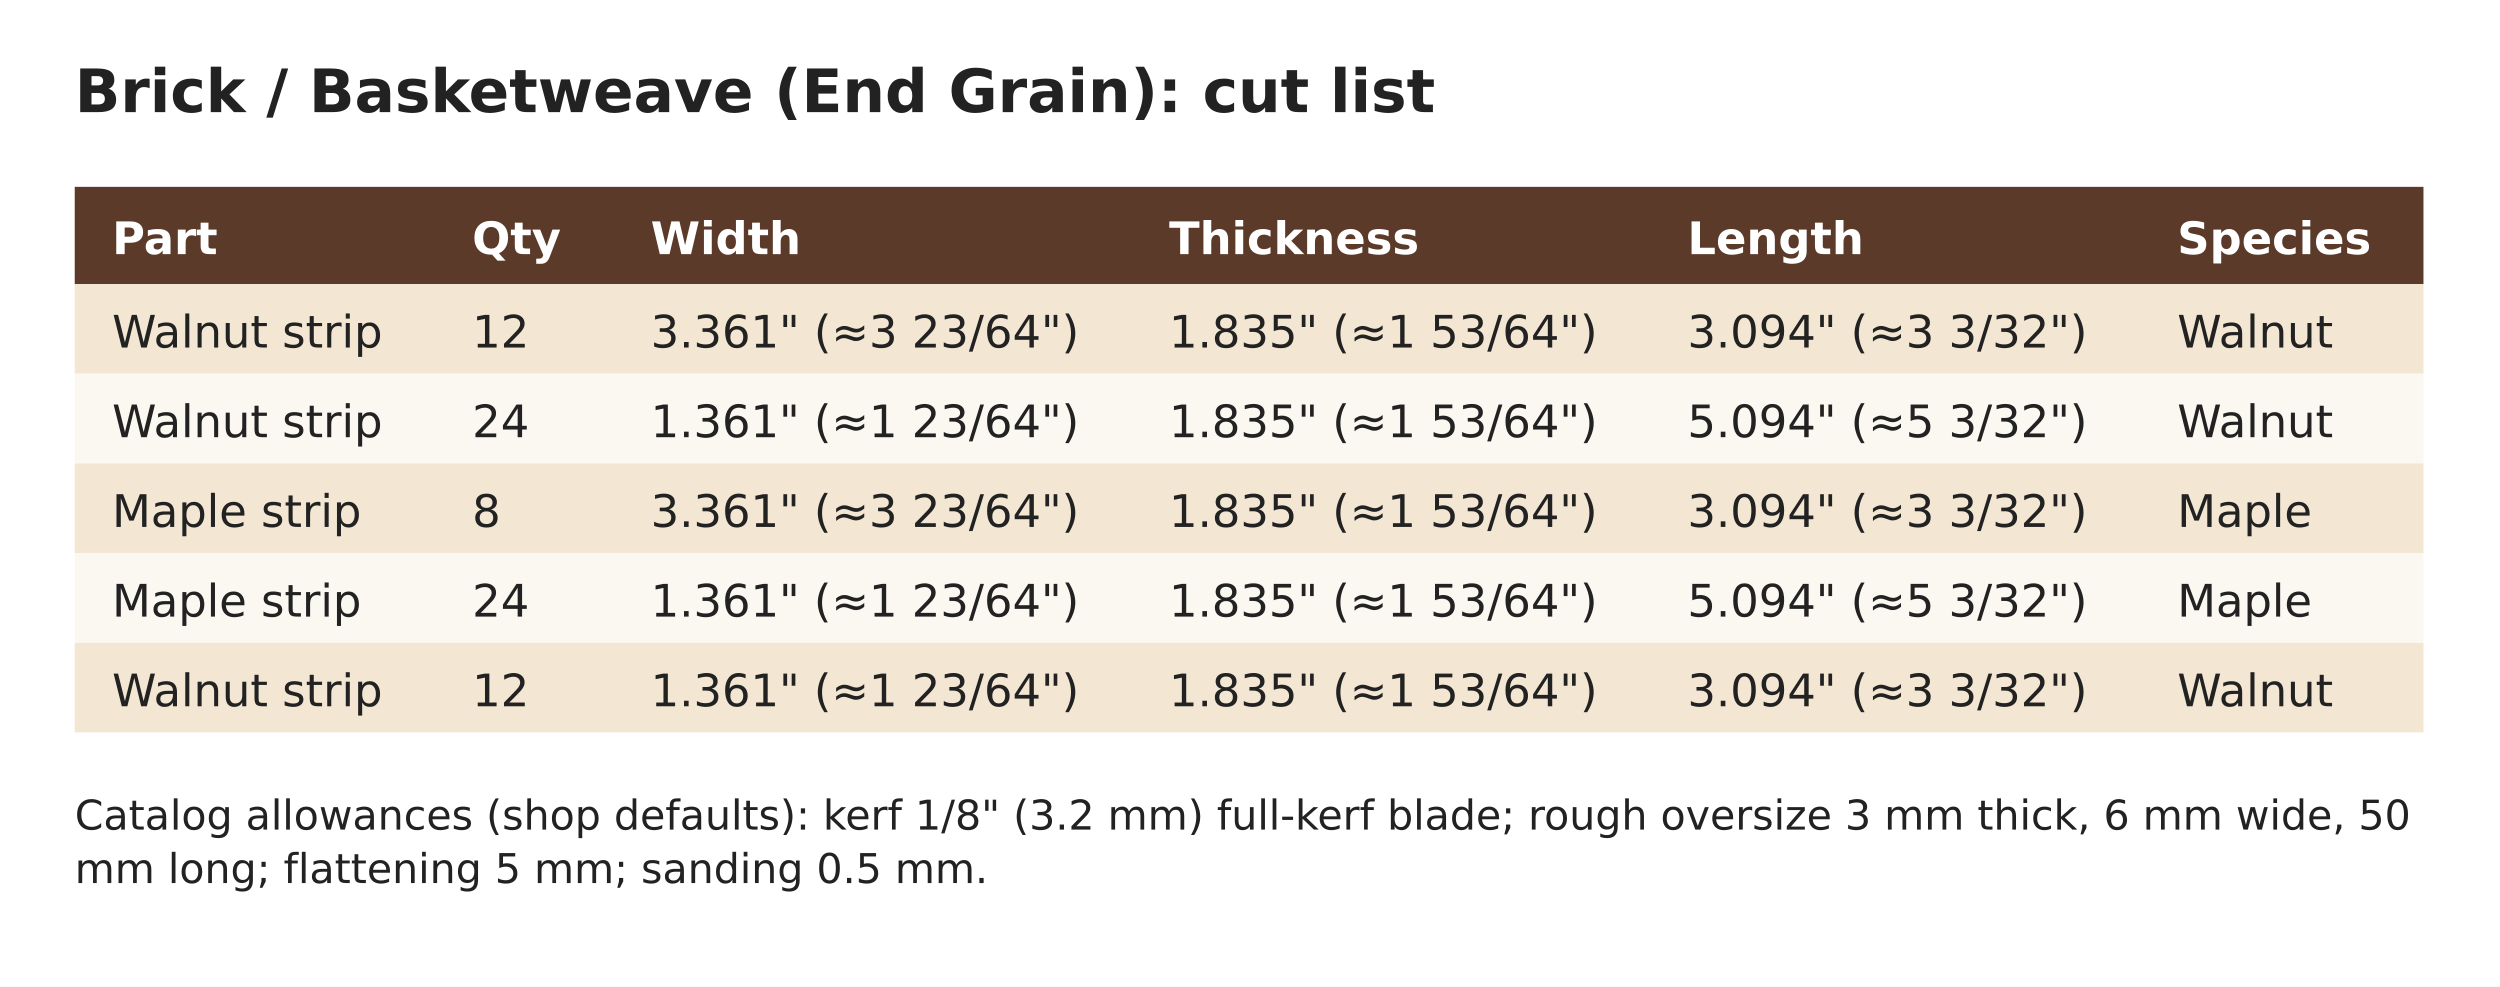
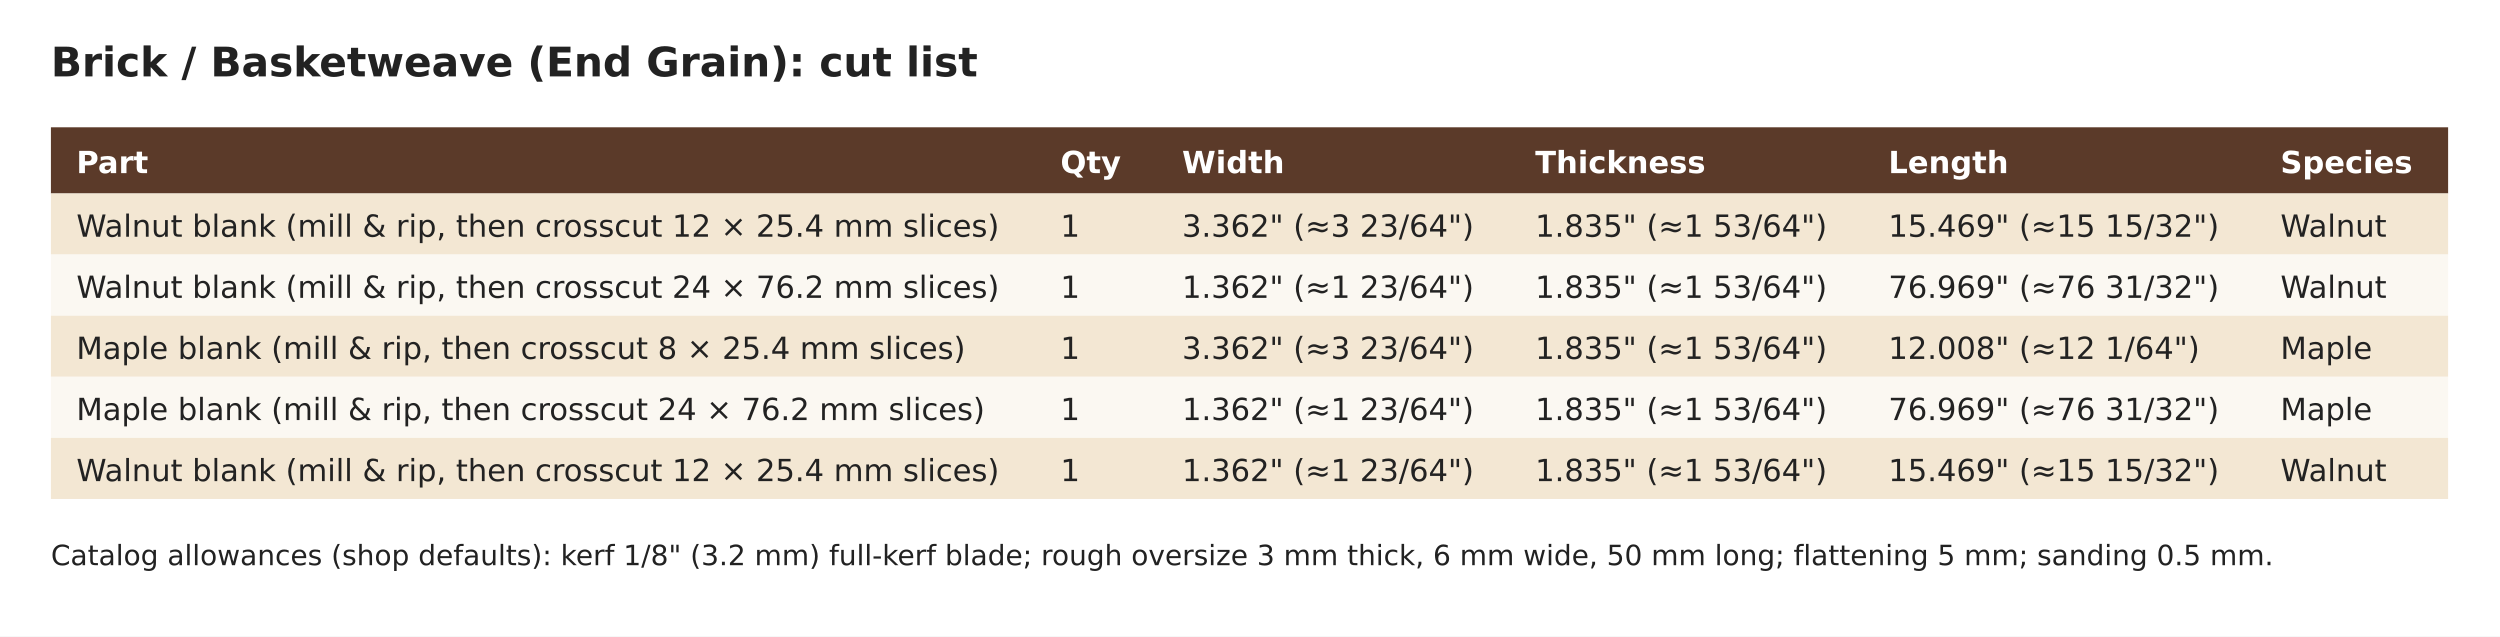
- <svg xmlns="http://www.w3.org/2000/svg" width="669" height="264" viewBox="0 0 669 264" data-figure="cut-list">
-   <rect data-bg="1" x="0" y="0" width="669" height="264" fill="#FFFFFF" />
+ <svg xmlns="http://www.w3.org/2000/svg" width="982" height="250" viewBox="0 0 982 250" data-figure="cut-list">
+   <rect data-bg="1" x="0" y="0" width="982" height="250" fill="#FFFFFF" />
  <text x="20.00" y="30.00" font-family="DejaVu Sans" font-size="16" fill="#222222" font-weight="bold">
    <tspan x="20.00" y="30.00">Brick / Basketweave (End Grain): cut list</tspan>
  </text>
-   <rect data-panel="cutlist-header" x="20.00" y="50.00" width="628.52" height="26.00" fill="#5B3A29" />
+   <rect data-panel="cutlist-header" x="20.00" y="50.00" width="941.62" height="26.00" fill="#5B3A29" />
  <text x="30.00" y="68.00" font-family="DejaVu Sans" font-size="12" fill="#FFFFFF" font-weight="bold">
    <tspan x="30.00" y="68.00">Part</tspan>
  </text>
-   <text x="126.36" y="68.00" font-family="DejaVu Sans" font-size="12" fill="#FFFFFF" font-weight="bold">
-     <tspan x="126.36" y="68.00">Qty</tspan>
+   <text x="416.55" y="68.00" font-family="DejaVu Sans" font-size="12" fill="#FFFFFF" font-weight="bold">
+     <tspan x="416.55" y="68.00">Qty</tspan>
  </text>
-   <text x="174.12" y="68.00" font-family="DejaVu Sans" font-size="12" fill="#FFFFFF" font-weight="bold">
-     <tspan x="174.12" y="68.00">Width</tspan>
+   <text x="464.31" y="68.00" font-family="DejaVu Sans" font-size="12" fill="#FFFFFF" font-weight="bold">
+     <tspan x="464.31" y="68.00">Width</tspan>
  </text>
-   <text x="312.84" y="68.00" font-family="DejaVu Sans" font-size="12" fill="#FFFFFF" font-weight="bold">
-     <tspan x="312.84" y="68.00">Thickness</tspan>
+   <text x="603.03" y="68.00" font-family="DejaVu Sans" font-size="12" fill="#FFFFFF" font-weight="bold">
+     <tspan x="603.03" y="68.00">Thickness</tspan>
  </text>
-   <text x="451.56" y="68.00" font-family="DejaVu Sans" font-size="12" fill="#FFFFFF" font-weight="bold">
-     <tspan x="451.56" y="68.00">Length</tspan>
+   <text x="741.75" y="68.00" font-family="DejaVu Sans" font-size="12" fill="#FFFFFF" font-weight="bold">
+     <tspan x="741.75" y="68.00">Length</tspan>
  </text>
-   <text x="582.64" y="68.00" font-family="DejaVu Sans" font-size="12" fill="#FFFFFF" font-weight="bold">
-     <tspan x="582.64" y="68.00">Species</tspan>
+   <text x="895.75" y="68.00" font-family="DejaVu Sans" font-size="12" fill="#FFFFFF" font-weight="bold">
+     <tspan x="895.75" y="68.00">Species</tspan>
  </text>
-   <rect data-panel="cutlist-row" x="20.00" y="76.00" width="628.52" height="24.00" fill="#F3E7D3" />
+   <rect data-panel="cutlist-row" x="20.00" y="76.00" width="941.62" height="24.00" fill="#F3E7D3" />
  <text x="30.00" y="93.00" font-family="DejaVu Sans" font-size="12" fill="#222222" data-src="cutList.0.part">
-     <tspan x="30.00" y="93.00">Walnut strip</tspan>
+     <tspan x="30.00" y="93.00">Walnut blank (mill &amp; rip, then crosscut 12 × 25.4 mm slices)</tspan>
  </text>
-   <text x="126.36" y="93.00" font-family="DejaVu Sans" font-size="12" fill="#222222">
-     <tspan x="126.36" y="93.00">12</tspan>
+   <text x="416.55" y="93.00" font-family="DejaVu Sans" font-size="12" fill="#222222">
+     <tspan x="416.55" y="93.00">1</tspan>
  </text>
-   <text x="174.12" y="93.00" font-family="DejaVu Sans" font-size="12" fill="#222222" data-src="cutList.0.text.width">
-     <tspan x="174.12" y="93.00">3.361" (≈3 23/64")</tspan>
+   <text x="464.31" y="93.00" font-family="DejaVu Sans" font-size="12" fill="#222222" data-src="cutList.0.text.width">
+     <tspan x="464.31" y="93.00">3.362" (≈3 23/64")</tspan>
  </text>
-   <text x="312.84" y="93.00" font-family="DejaVu Sans" font-size="12" fill="#222222" data-src="cutList.0.text.thickness">
-     <tspan x="312.84" y="93.00">1.835" (≈1 53/64")</tspan>
+   <text x="603.03" y="93.00" font-family="DejaVu Sans" font-size="12" fill="#222222" data-src="cutList.0.text.thickness">
+     <tspan x="603.03" y="93.00">1.835" (≈1 53/64")</tspan>
  </text>
-   <text x="451.56" y="93.00" font-family="DejaVu Sans" font-size="12" fill="#222222" data-src="cutList.0.text.length">
-     <tspan x="451.56" y="93.00">3.094" (≈3 3/32")</tspan>
+   <text x="741.75" y="93.00" font-family="DejaVu Sans" font-size="12" fill="#222222" data-src="cutList.0.text.length">
+     <tspan x="741.75" y="93.00">15.469" (≈15 15/32")</tspan>
  </text>
-   <text x="582.64" y="93.00" font-family="DejaVu Sans" font-size="12" fill="#222222" data-src="cutList.0.species">
-     <tspan x="582.64" y="93.00">Walnut</tspan>
+   <text x="895.75" y="93.00" font-family="DejaVu Sans" font-size="12" fill="#222222" data-src="cutList.0.species">
+     <tspan x="895.75" y="93.00">Walnut</tspan>
  </text>
-   <rect data-panel="cutlist-row" x="20.00" y="100.00" width="628.52" height="24.00" fill="#FBF8F2" />
+   <rect data-panel="cutlist-row" x="20.00" y="100.00" width="941.62" height="24.00" fill="#FBF8F2" />
  <text x="30.00" y="117.00" font-family="DejaVu Sans" font-size="12" fill="#222222" data-src="cutList.1.part">
-     <tspan x="30.00" y="117.00">Walnut strip</tspan>
+     <tspan x="30.00" y="117.00">Walnut blank (mill &amp; rip, then crosscut 24 × 76.2 mm slices)</tspan>
  </text>
-   <text x="126.36" y="117.00" font-family="DejaVu Sans" font-size="12" fill="#222222">
-     <tspan x="126.36" y="117.00">24</tspan>
+   <text x="416.55" y="117.00" font-family="DejaVu Sans" font-size="12" fill="#222222">
+     <tspan x="416.55" y="117.00">1</tspan>
  </text>
-   <text x="174.12" y="117.00" font-family="DejaVu Sans" font-size="12" fill="#222222" data-src="cutList.1.text.width">
-     <tspan x="174.12" y="117.00">1.361" (≈1 23/64")</tspan>
+   <text x="464.31" y="117.00" font-family="DejaVu Sans" font-size="12" fill="#222222" data-src="cutList.1.text.width">
+     <tspan x="464.31" y="117.00">1.362" (≈1 23/64")</tspan>
  </text>
-   <text x="312.84" y="117.00" font-family="DejaVu Sans" font-size="12" fill="#222222" data-src="cutList.1.text.thickness">
-     <tspan x="312.84" y="117.00">1.835" (≈1 53/64")</tspan>
+   <text x="603.03" y="117.00" font-family="DejaVu Sans" font-size="12" fill="#222222" data-src="cutList.1.text.thickness">
+     <tspan x="603.03" y="117.00">1.835" (≈1 53/64")</tspan>
  </text>
-   <text x="451.56" y="117.00" font-family="DejaVu Sans" font-size="12" fill="#222222" data-src="cutList.1.text.length">
-     <tspan x="451.56" y="117.00">5.094" (≈5 3/32")</tspan>
+   <text x="741.75" y="117.00" font-family="DejaVu Sans" font-size="12" fill="#222222" data-src="cutList.1.text.length">
+     <tspan x="741.75" y="117.00">76.969" (≈76 31/32")</tspan>
  </text>
-   <text x="582.64" y="117.00" font-family="DejaVu Sans" font-size="12" fill="#222222" data-src="cutList.1.species">
-     <tspan x="582.64" y="117.00">Walnut</tspan>
+   <text x="895.75" y="117.00" font-family="DejaVu Sans" font-size="12" fill="#222222" data-src="cutList.1.species">
+     <tspan x="895.75" y="117.00">Walnut</tspan>
  </text>
-   <rect data-panel="cutlist-row" x="20.00" y="124.00" width="628.52" height="24.00" fill="#F3E7D3" />
+   <rect data-panel="cutlist-row" x="20.00" y="124.00" width="941.62" height="24.00" fill="#F3E7D3" />
  <text x="30.00" y="141.00" font-family="DejaVu Sans" font-size="12" fill="#222222" data-src="cutList.2.part">
-     <tspan x="30.00" y="141.00">Maple strip</tspan>
+     <tspan x="30.00" y="141.00">Maple blank (mill &amp; rip, then crosscut 8 × 25.4 mm slices)</tspan>
  </text>
-   <text x="126.36" y="141.00" font-family="DejaVu Sans" font-size="12" fill="#222222">
-     <tspan x="126.36" y="141.00">8</tspan>
+   <text x="416.55" y="141.00" font-family="DejaVu Sans" font-size="12" fill="#222222">
+     <tspan x="416.55" y="141.00">1</tspan>
  </text>
-   <text x="174.12" y="141.00" font-family="DejaVu Sans" font-size="12" fill="#222222" data-src="cutList.2.text.width">
-     <tspan x="174.12" y="141.00">3.361" (≈3 23/64")</tspan>
+   <text x="464.31" y="141.00" font-family="DejaVu Sans" font-size="12" fill="#222222" data-src="cutList.2.text.width">
+     <tspan x="464.31" y="141.00">3.362" (≈3 23/64")</tspan>
  </text>
-   <text x="312.84" y="141.00" font-family="DejaVu Sans" font-size="12" fill="#222222" data-src="cutList.2.text.thickness">
-     <tspan x="312.84" y="141.00">1.835" (≈1 53/64")</tspan>
+   <text x="603.03" y="141.00" font-family="DejaVu Sans" font-size="12" fill="#222222" data-src="cutList.2.text.thickness">
+     <tspan x="603.03" y="141.00">1.835" (≈1 53/64")</tspan>
  </text>
-   <text x="451.56" y="141.00" font-family="DejaVu Sans" font-size="12" fill="#222222" data-src="cutList.2.text.length">
-     <tspan x="451.56" y="141.00">3.094" (≈3 3/32")</tspan>
+   <text x="741.75" y="141.00" font-family="DejaVu Sans" font-size="12" fill="#222222" data-src="cutList.2.text.length">
+     <tspan x="741.75" y="141.00">12.008" (≈12 1/64")</tspan>
  </text>
-   <text x="582.64" y="141.00" font-family="DejaVu Sans" font-size="12" fill="#222222" data-src="cutList.2.species">
-     <tspan x="582.64" y="141.00">Maple</tspan>
+   <text x="895.75" y="141.00" font-family="DejaVu Sans" font-size="12" fill="#222222" data-src="cutList.2.species">
+     <tspan x="895.75" y="141.00">Maple</tspan>
  </text>
-   <rect data-panel="cutlist-row" x="20.00" y="148.00" width="628.52" height="24.00" fill="#FBF8F2" />
+   <rect data-panel="cutlist-row" x="20.00" y="148.00" width="941.62" height="24.00" fill="#FBF8F2" />
  <text x="30.00" y="165.00" font-family="DejaVu Sans" font-size="12" fill="#222222" data-src="cutList.3.part">
-     <tspan x="30.00" y="165.00">Maple strip</tspan>
+     <tspan x="30.00" y="165.00">Maple blank (mill &amp; rip, then crosscut 24 × 76.2 mm slices)</tspan>
  </text>
-   <text x="126.36" y="165.00" font-family="DejaVu Sans" font-size="12" fill="#222222">
-     <tspan x="126.36" y="165.00">24</tspan>
+   <text x="416.55" y="165.00" font-family="DejaVu Sans" font-size="12" fill="#222222">
+     <tspan x="416.55" y="165.00">1</tspan>
  </text>
-   <text x="174.12" y="165.00" font-family="DejaVu Sans" font-size="12" fill="#222222" data-src="cutList.3.text.width">
-     <tspan x="174.12" y="165.00">1.361" (≈1 23/64")</tspan>
+   <text x="464.31" y="165.00" font-family="DejaVu Sans" font-size="12" fill="#222222" data-src="cutList.3.text.width">
+     <tspan x="464.31" y="165.00">1.362" (≈1 23/64")</tspan>
  </text>
-   <text x="312.84" y="165.00" font-family="DejaVu Sans" font-size="12" fill="#222222" data-src="cutList.3.text.thickness">
-     <tspan x="312.84" y="165.00">1.835" (≈1 53/64")</tspan>
+   <text x="603.03" y="165.00" font-family="DejaVu Sans" font-size="12" fill="#222222" data-src="cutList.3.text.thickness">
+     <tspan x="603.03" y="165.00">1.835" (≈1 53/64")</tspan>
  </text>
-   <text x="451.56" y="165.00" font-family="DejaVu Sans" font-size="12" fill="#222222" data-src="cutList.3.text.length">
-     <tspan x="451.56" y="165.00">5.094" (≈5 3/32")</tspan>
+   <text x="741.75" y="165.00" font-family="DejaVu Sans" font-size="12" fill="#222222" data-src="cutList.3.text.length">
+     <tspan x="741.75" y="165.00">76.969" (≈76 31/32")</tspan>
  </text>
-   <text x="582.64" y="165.00" font-family="DejaVu Sans" font-size="12" fill="#222222" data-src="cutList.3.species">
-     <tspan x="582.64" y="165.00">Maple</tspan>
+   <text x="895.75" y="165.00" font-family="DejaVu Sans" font-size="12" fill="#222222" data-src="cutList.3.species">
+     <tspan x="895.75" y="165.00">Maple</tspan>
  </text>
-   <rect data-panel="cutlist-row" x="20.00" y="172.00" width="628.52" height="24.00" fill="#F3E7D3" />
+   <rect data-panel="cutlist-row" x="20.00" y="172.00" width="941.62" height="24.00" fill="#F3E7D3" />
  <text x="30.00" y="189.00" font-family="DejaVu Sans" font-size="12" fill="#222222" data-src="cutList.4.part">
-     <tspan x="30.00" y="189.00">Walnut strip</tspan>
+     <tspan x="30.00" y="189.00">Walnut blank (mill &amp; rip, then crosscut 12 × 25.4 mm slices)</tspan>
  </text>
-   <text x="126.36" y="189.00" font-family="DejaVu Sans" font-size="12" fill="#222222">
-     <tspan x="126.36" y="189.00">12</tspan>
+   <text x="416.55" y="189.00" font-family="DejaVu Sans" font-size="12" fill="#222222">
+     <tspan x="416.55" y="189.00">1</tspan>
  </text>
-   <text x="174.12" y="189.00" font-family="DejaVu Sans" font-size="12" fill="#222222" data-src="cutList.4.text.width">
-     <tspan x="174.12" y="189.00">1.361" (≈1 23/64")</tspan>
+   <text x="464.31" y="189.00" font-family="DejaVu Sans" font-size="12" fill="#222222" data-src="cutList.4.text.width">
+     <tspan x="464.31" y="189.00">1.362" (≈1 23/64")</tspan>
  </text>
-   <text x="312.84" y="189.00" font-family="DejaVu Sans" font-size="12" fill="#222222" data-src="cutList.4.text.thickness">
-     <tspan x="312.84" y="189.00">1.835" (≈1 53/64")</tspan>
+   <text x="603.03" y="189.00" font-family="DejaVu Sans" font-size="12" fill="#222222" data-src="cutList.4.text.thickness">
+     <tspan x="603.03" y="189.00">1.835" (≈1 53/64")</tspan>
  </text>
-   <text x="451.56" y="189.00" font-family="DejaVu Sans" font-size="12" fill="#222222" data-src="cutList.4.text.length">
-     <tspan x="451.56" y="189.00">3.094" (≈3 3/32")</tspan>
+   <text x="741.75" y="189.00" font-family="DejaVu Sans" font-size="12" fill="#222222" data-src="cutList.4.text.length">
+     <tspan x="741.75" y="189.00">15.469" (≈15 15/32")</tspan>
  </text>
-   <text x="582.64" y="189.00" font-family="DejaVu Sans" font-size="12" fill="#222222" data-src="cutList.4.species">
-     <tspan x="582.64" y="189.00">Walnut</tspan>
+   <text x="895.75" y="189.00" font-family="DejaVu Sans" font-size="12" fill="#222222" data-src="cutList.4.species">
+     <tspan x="895.75" y="189.00">Walnut</tspan>
  </text>
  <text x="20.00" y="222.00" font-family="DejaVu Sans" font-size="11" fill="#222222">
-     <tspan x="20.00" y="222.00">Catalog allowances (shop defaults): kerf 1/8" (3.2 mm) full-kerf blade; rough oversize 3 mm thick, 6 mm wide, 50</tspan>
-     <tspan x="20.00" y="236.30">mm long; flattening 5 mm; sanding 0.5 mm.</tspan>
+     <tspan x="20.00" y="222.00">Catalog allowances (shop defaults): kerf 1/8" (3.2 mm) full-kerf blade; rough oversize 3 mm thick, 6 mm wide, 50 mm long; flattening 5 mm; sanding 0.5 mm.</tspan>
  </text>
</svg>
